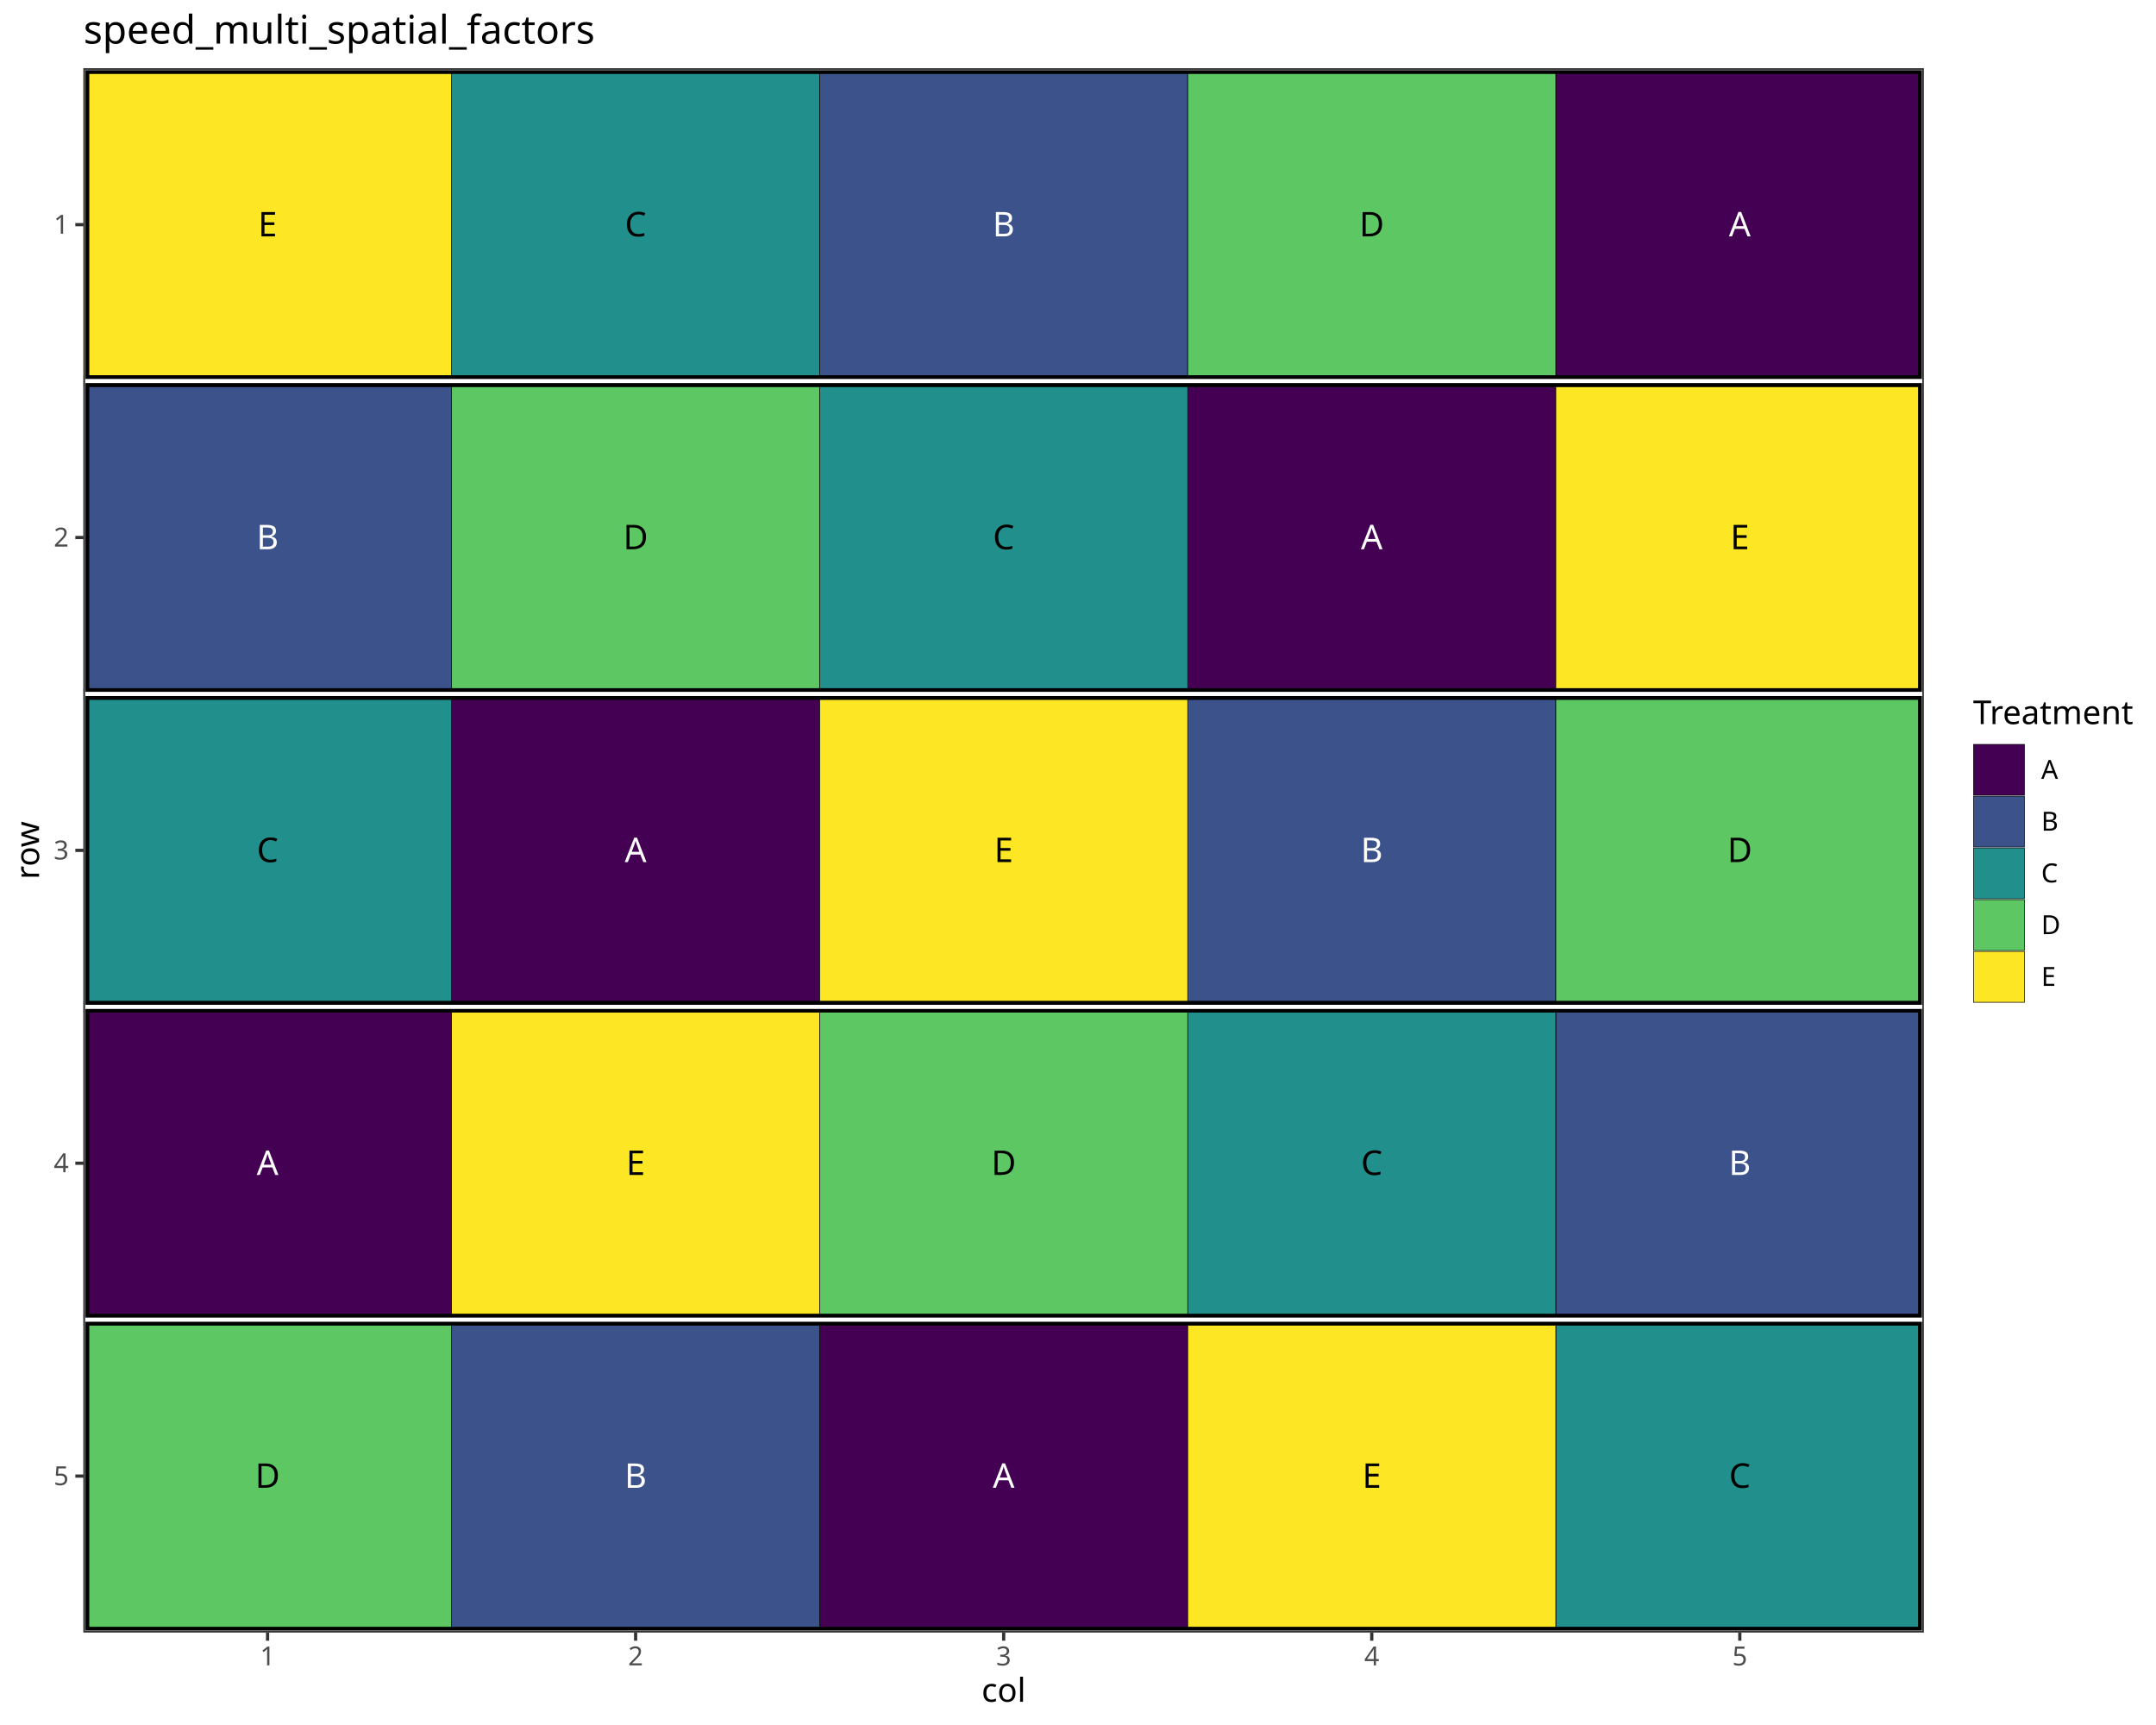
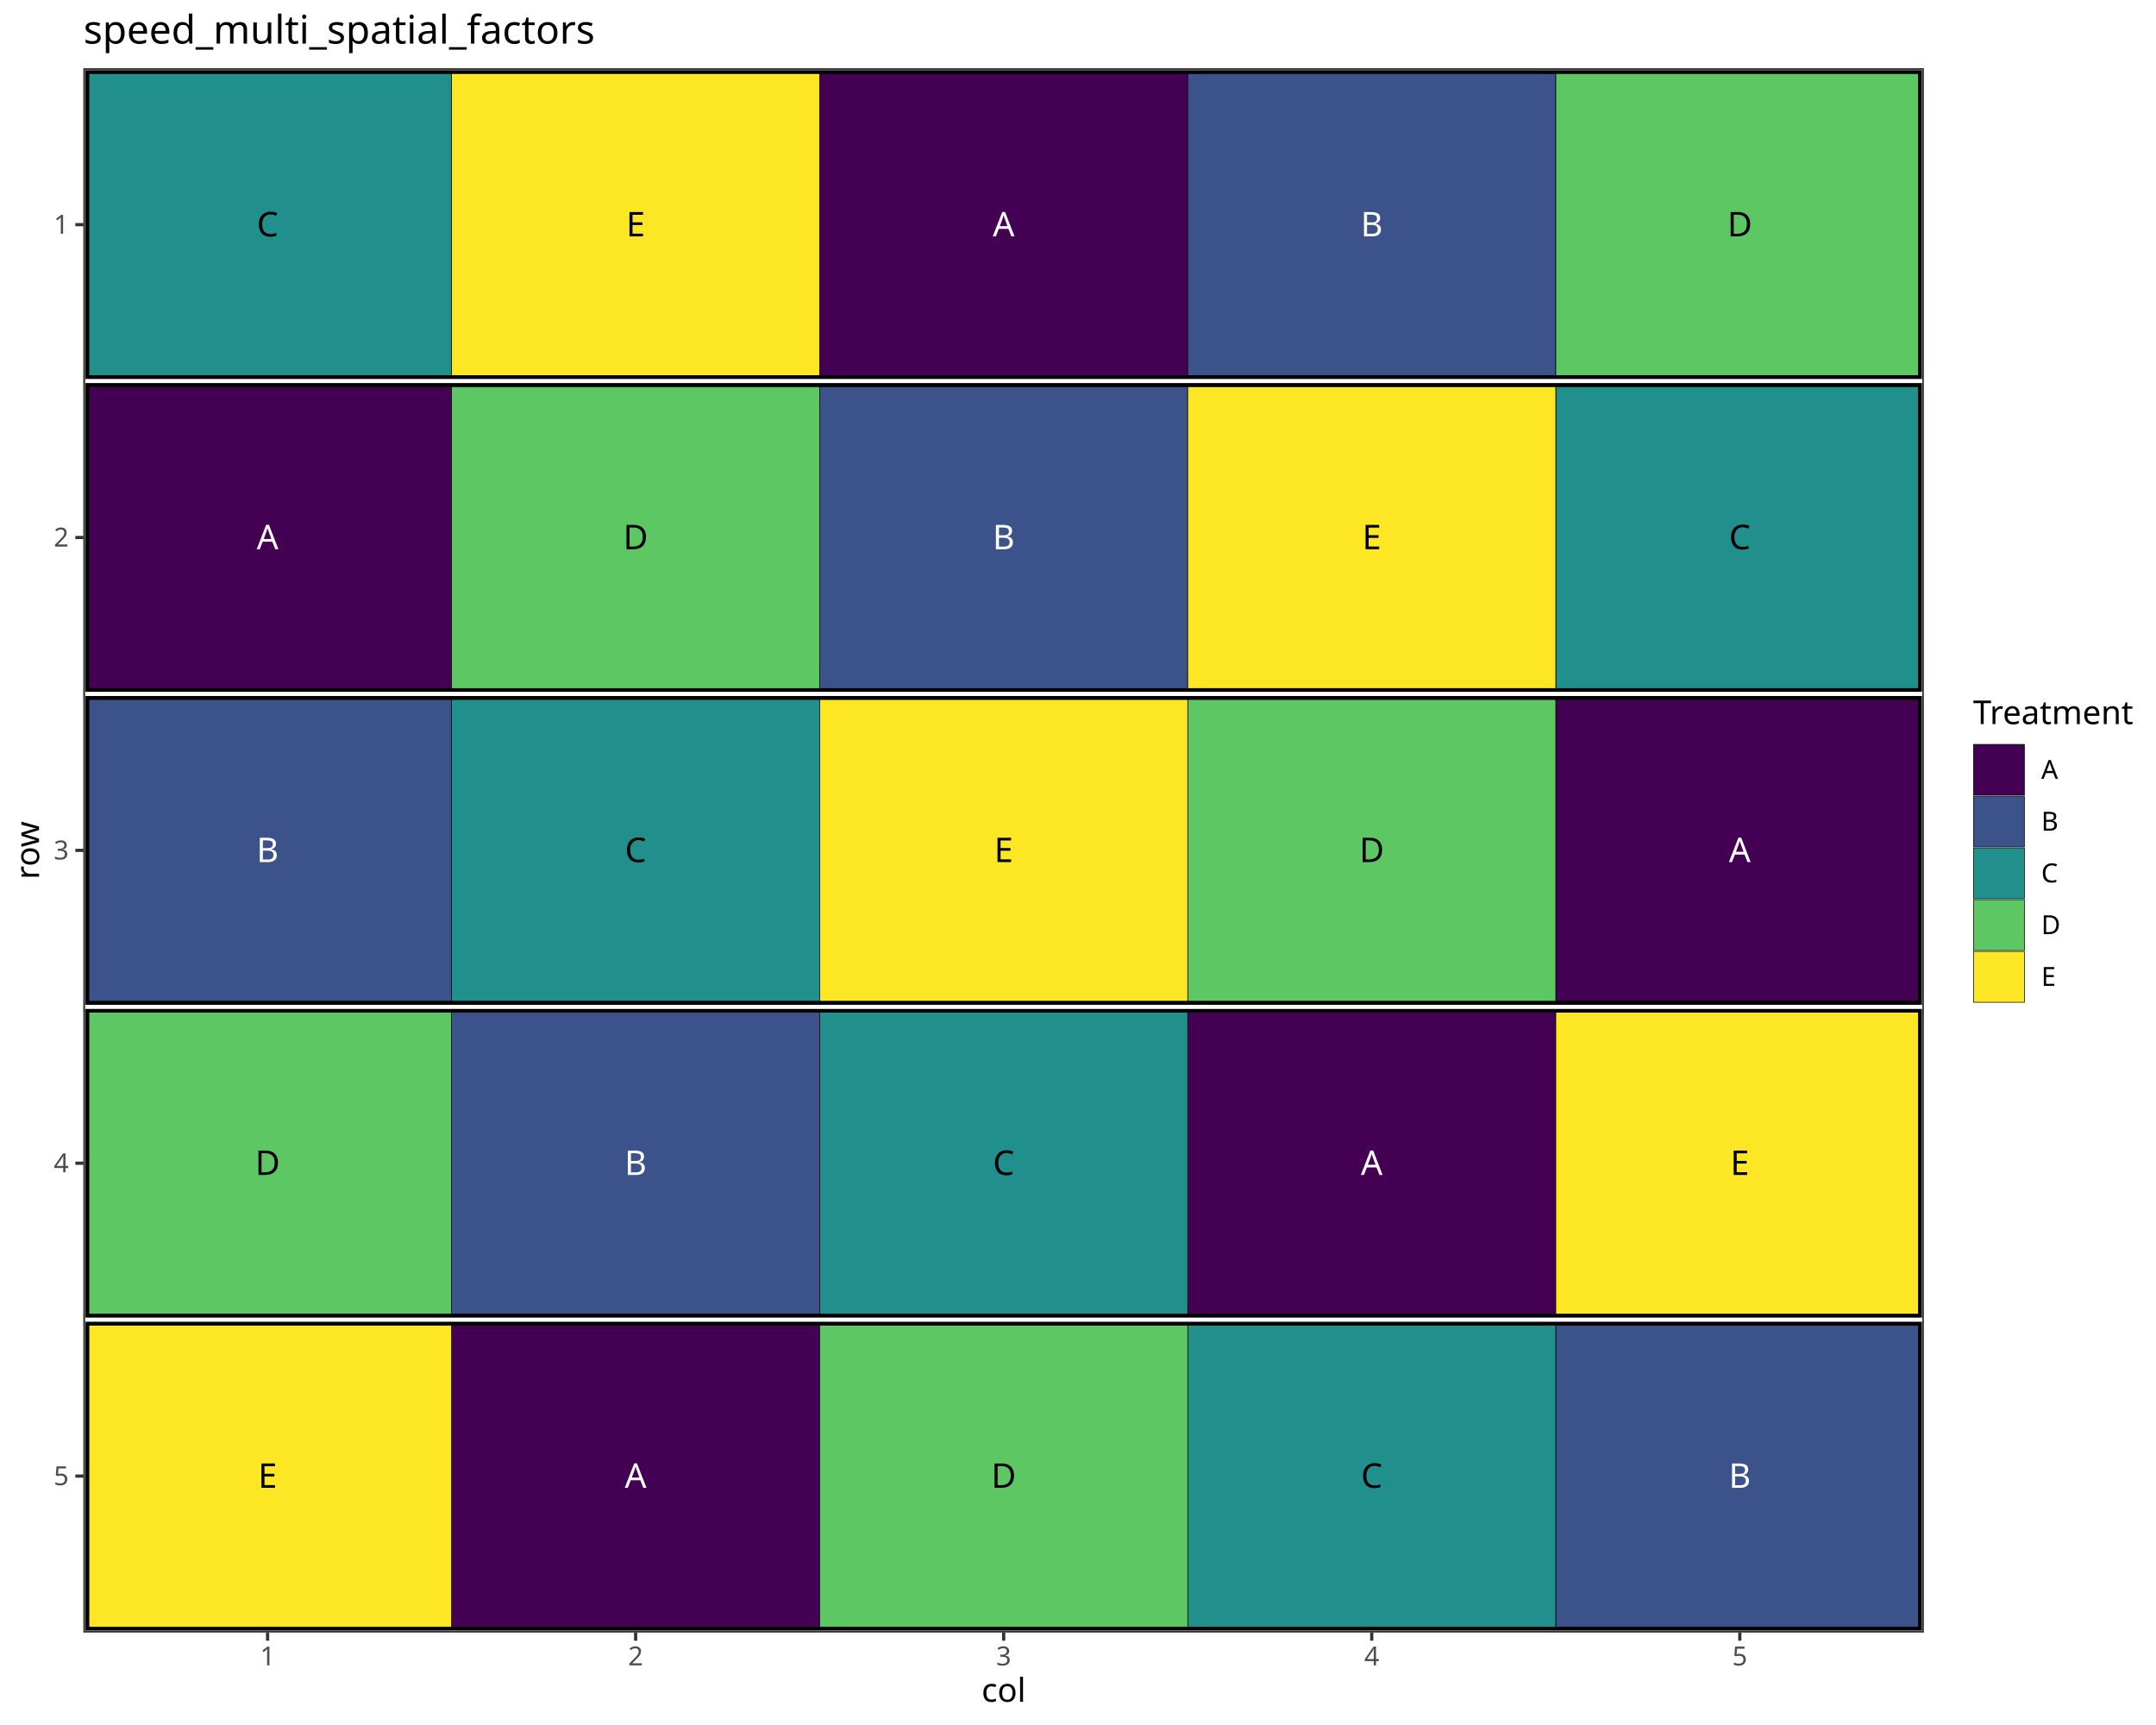
<svg xmlns="http://www.w3.org/2000/svg" class="svglite" data-engine-version="2.0" width="720.00pt" height="576.00pt" viewBox="0 0 720.00 576.00">
  <defs>
    <style type="text/css">
    .svglite line, .svglite polyline, .svglite polygon, .svglite path, .svglite rect, .svglite circle {
      fill: none;
      stroke: #000000;
      stroke-linecap: round;
      stroke-linejoin: round;
      stroke-miterlimit: 10.00;
    }
  </style>
  </defs>
  <rect width="100%" height="100%" style="stroke: none; fill: #FFFFFF;" />
  <defs>
    <clipPath id="cpMC4wMHw3MjAuMDB8MC4wMHw1NzYuMDA=">
      <rect x="0.00" y="0.00" width="720.00" height="576.00" />
    </clipPath>
  </defs>
  <g clip-path="url(#cpMC4wMHw3MjAuMDB8MC4wMHw1NzYuMDA=)">
    <rect x="-0" y="0.00" width="720.00" height="576.00" style="stroke-width: 1.07; stroke: #FFFFFF; fill: #FFFFFF;" />
  </g>
  <defs>
    <clipPath id="cpMjcuOTB8NjQyLjQ3fDIyLjc4fDU0NS4xMQ==">
      <rect x="27.90" y="22.78" width="614.57" height="522.33" />
    </clipPath>
  </defs>
  <g clip-path="url(#cpMjcuOTB8NjQyLjQ3fDIyLjc4fDU0NS4xMQ==)">
    <rect x="27.90" y="22.78" width="614.57" height="522.33" style="stroke-width: 1.07; stroke: none; fill: #FFFFFF;" />
    <polyline points="27.90,22.78 642.47,22.78 " style="stroke-width: 0.53; stroke: #EBEBEB; stroke-linecap: butt;" />
    <polyline points="27.90,127.25 642.47,127.25 " style="stroke-width: 0.53; stroke: #EBEBEB; stroke-linecap: butt;" />
    <polyline points="27.90,231.72 642.47,231.72 " style="stroke-width: 0.53; stroke: #EBEBEB; stroke-linecap: butt;" />
    <polyline points="27.90,336.18 642.47,336.18 " style="stroke-width: 0.53; stroke: #EBEBEB; stroke-linecap: butt;" />
    <polyline points="27.90,440.65 642.47,440.65 " style="stroke-width: 0.53; stroke: #EBEBEB; stroke-linecap: butt;" />
    <polyline points="27.90,545.11 642.47,545.11 " style="stroke-width: 0.53; stroke: #EBEBEB; stroke-linecap: butt;" />
    <polyline points="27.90,545.11 27.90,22.78 " style="stroke-width: 0.53; stroke: #EBEBEB; stroke-linecap: butt;" />
    <polyline points="150.81,545.11 150.81,22.78 " style="stroke-width: 0.53; stroke: #EBEBEB; stroke-linecap: butt;" />
    <polyline points="273.73,545.11 273.73,22.78 " style="stroke-width: 0.53; stroke: #EBEBEB; stroke-linecap: butt;" />
    <polyline points="396.64,545.11 396.64,22.78 " style="stroke-width: 0.53; stroke: #EBEBEB; stroke-linecap: butt;" />
    <polyline points="519.56,545.11 519.56,22.78 " style="stroke-width: 0.53; stroke: #EBEBEB; stroke-linecap: butt;" />
    <polyline points="642.47,545.11 642.47,22.78 " style="stroke-width: 0.53; stroke: #EBEBEB; stroke-linecap: butt;" />
    <polyline points="27.90,75.02 642.47,75.02 " style="stroke-width: 1.07; stroke: #EBEBEB; stroke-linecap: butt;" />
    <polyline points="27.90,179.48 642.47,179.48 " style="stroke-width: 1.07; stroke: #EBEBEB; stroke-linecap: butt;" />
    <polyline points="27.90,283.95 642.47,283.95 " style="stroke-width: 1.07; stroke: #EBEBEB; stroke-linecap: butt;" />
    <polyline points="27.90,388.41 642.47,388.41 " style="stroke-width: 1.07; stroke: #EBEBEB; stroke-linecap: butt;" />
    <polyline points="27.90,492.88 642.47,492.88 " style="stroke-width: 1.07; stroke: #EBEBEB; stroke-linecap: butt;" />
    <polyline points="89.36,545.11 89.36,22.78 " style="stroke-width: 1.07; stroke: #EBEBEB; stroke-linecap: butt;" />
    <polyline points="212.27,545.11 212.27,22.78 " style="stroke-width: 1.07; stroke: #EBEBEB; stroke-linecap: butt;" />
    <polyline points="335.18,545.11 335.18,22.78 " style="stroke-width: 1.07; stroke: #EBEBEB; stroke-linecap: butt;" />
    <polyline points="458.10,545.11 458.10,22.78 " style="stroke-width: 1.07; stroke: #EBEBEB; stroke-linecap: butt;" />
    <polyline points="581.01,545.11 581.01,22.78 " style="stroke-width: 1.07; stroke: #EBEBEB; stroke-linecap: butt;" />
-     <rect x="150.81" y="231.72" width="122.91" height="104.47" style="stroke-width: 0.21; stroke-linecap: butt; stroke-linejoin: miter; fill: #440154;" />
-     <rect x="519.56" y="22.78" width="122.91" height="104.47" style="stroke-width: 0.21; stroke-linecap: butt; stroke-linejoin: miter; fill: #440154;" />
-     <rect x="273.73" y="440.65" width="122.91" height="104.47" style="stroke-width: 0.21; stroke-linecap: butt; stroke-linejoin: miter; fill: #440154;" />
-     <rect x="27.90" y="336.18" width="122.91" height="104.47" style="stroke-width: 0.21; stroke-linecap: butt; stroke-linejoin: miter; fill: #440154;" />
-     <rect x="396.64" y="127.25" width="122.91" height="104.47" style="stroke-width: 0.21; stroke-linecap: butt; stroke-linejoin: miter; fill: #440154;" />
-     <rect x="27.90" y="127.25" width="122.91" height="104.47" style="stroke-width: 0.21; stroke-linecap: butt; stroke-linejoin: miter; fill: #3B528B;" />
-     <rect x="273.73" y="22.78" width="122.91" height="104.47" style="stroke-width: 0.21; stroke-linecap: butt; stroke-linejoin: miter; fill: #3B528B;" />
-     <rect x="519.56" y="336.18" width="122.91" height="104.47" style="stroke-width: 0.21; stroke-linecap: butt; stroke-linejoin: miter; fill: #3B528B;" />
-     <rect x="396.64" y="231.72" width="122.91" height="104.47" style="stroke-width: 0.21; stroke-linecap: butt; stroke-linejoin: miter; fill: #3B528B;" />
-     <rect x="150.81" y="440.65" width="122.91" height="104.47" style="stroke-width: 0.21; stroke-linecap: butt; stroke-linejoin: miter; fill: #3B528B;" />
-     <rect x="27.90" y="231.72" width="122.91" height="104.47" style="stroke-width: 0.21; stroke-linecap: butt; stroke-linejoin: miter; fill: #21908C;" />
-     <rect x="150.81" y="22.78" width="122.91" height="104.47" style="stroke-width: 0.21; stroke-linecap: butt; stroke-linejoin: miter; fill: #21908C;" />
-     <rect x="396.64" y="336.18" width="122.91" height="104.47" style="stroke-width: 0.21; stroke-linecap: butt; stroke-linejoin: miter; fill: #21908C;" />
-     <rect x="273.73" y="127.25" width="122.91" height="104.47" style="stroke-width: 0.21; stroke-linecap: butt; stroke-linejoin: miter; fill: #21908C;" />
-     <rect x="519.56" y="440.65" width="122.91" height="104.47" style="stroke-width: 0.21; stroke-linecap: butt; stroke-linejoin: miter; fill: #21908C;" />
+     <rect x="273.73" y="22.78" width="122.91" height="104.47" style="stroke-width: 0.21; stroke-linecap: butt; stroke-linejoin: miter; fill: #440154;" />
+     <rect x="519.56" y="231.72" width="122.91" height="104.47" style="stroke-width: 0.21; stroke-linecap: butt; stroke-linejoin: miter; fill: #440154;" />
+     <rect x="396.64" y="336.18" width="122.91" height="104.47" style="stroke-width: 0.21; stroke-linecap: butt; stroke-linejoin: miter; fill: #440154;" />
+     <rect x="27.90" y="127.25" width="122.91" height="104.47" style="stroke-width: 0.21; stroke-linecap: butt; stroke-linejoin: miter; fill: #440154;" />
+     <rect x="150.81" y="440.65" width="122.91" height="104.47" style="stroke-width: 0.21; stroke-linecap: butt; stroke-linejoin: miter; fill: #440154;" />
+     <rect x="27.90" y="231.72" width="122.91" height="104.47" style="stroke-width: 0.21; stroke-linecap: butt; stroke-linejoin: miter; fill: #3B528B;" />
+     <rect x="396.64" y="22.78" width="122.91" height="104.47" style="stroke-width: 0.21; stroke-linecap: butt; stroke-linejoin: miter; fill: #3B528B;" />
+     <rect x="150.81" y="336.18" width="122.91" height="104.47" style="stroke-width: 0.21; stroke-linecap: butt; stroke-linejoin: miter; fill: #3B528B;" />
+     <rect x="273.73" y="127.25" width="122.91" height="104.47" style="stroke-width: 0.21; stroke-linecap: butt; stroke-linejoin: miter; fill: #3B528B;" />
+     <rect x="519.56" y="440.65" width="122.91" height="104.47" style="stroke-width: 0.21; stroke-linecap: butt; stroke-linejoin: miter; fill: #3B528B;" />
+     <rect x="27.90" y="22.78" width="122.91" height="104.47" style="stroke-width: 0.21; stroke-linecap: butt; stroke-linejoin: miter; fill: #21908C;" />
+     <rect x="519.56" y="127.25" width="122.91" height="104.47" style="stroke-width: 0.21; stroke-linecap: butt; stroke-linejoin: miter; fill: #21908C;" />
+     <rect x="150.81" y="231.72" width="122.91" height="104.47" style="stroke-width: 0.21; stroke-linecap: butt; stroke-linejoin: miter; fill: #21908C;" />
+     <rect x="273.73" y="336.18" width="122.91" height="104.47" style="stroke-width: 0.21; stroke-linecap: butt; stroke-linejoin: miter; fill: #21908C;" />
+     <rect x="396.64" y="440.65" width="122.91" height="104.47" style="stroke-width: 0.21; stroke-linecap: butt; stroke-linejoin: miter; fill: #21908C;" />
    <rect x="150.81" y="127.25" width="122.91" height="104.47" style="stroke-width: 0.21; stroke-linecap: butt; stroke-linejoin: miter; fill: #5DC863;" />
-     <rect x="396.64" y="22.78" width="122.91" height="104.47" style="stroke-width: 0.21; stroke-linecap: butt; stroke-linejoin: miter; fill: #5DC863;" />
-     <rect x="27.90" y="440.65" width="122.91" height="104.47" style="stroke-width: 0.21; stroke-linecap: butt; stroke-linejoin: miter; fill: #5DC863;" />
-     <rect x="519.56" y="231.72" width="122.91" height="104.47" style="stroke-width: 0.21; stroke-linecap: butt; stroke-linejoin: miter; fill: #5DC863;" />
-     <rect x="273.73" y="336.18" width="122.91" height="104.47" style="stroke-width: 0.21; stroke-linecap: butt; stroke-linejoin: miter; fill: #5DC863;" />
-     <rect x="27.90" y="22.78" width="122.91" height="104.47" style="stroke-width: 0.21; stroke-linecap: butt; stroke-linejoin: miter; fill: #FDE725;" />
-     <rect x="519.56" y="127.25" width="122.91" height="104.47" style="stroke-width: 0.21; stroke-linecap: butt; stroke-linejoin: miter; fill: #FDE725;" />
-     <rect x="396.64" y="440.65" width="122.91" height="104.47" style="stroke-width: 0.21; stroke-linecap: butt; stroke-linejoin: miter; fill: #FDE725;" />
+     <rect x="396.64" y="231.72" width="122.91" height="104.47" style="stroke-width: 0.21; stroke-linecap: butt; stroke-linejoin: miter; fill: #5DC863;" />
+     <rect x="273.73" y="440.65" width="122.91" height="104.47" style="stroke-width: 0.21; stroke-linecap: butt; stroke-linejoin: miter; fill: #5DC863;" />
+     <rect x="27.90" y="336.18" width="122.91" height="104.47" style="stroke-width: 0.21; stroke-linecap: butt; stroke-linejoin: miter; fill: #5DC863;" />
+     <rect x="519.56" y="22.78" width="122.91" height="104.47" style="stroke-width: 0.21; stroke-linecap: butt; stroke-linejoin: miter; fill: #5DC863;" />
+     <rect x="396.64" y="127.25" width="122.91" height="104.47" style="stroke-width: 0.21; stroke-linecap: butt; stroke-linejoin: miter; fill: #FDE725;" />
    <rect x="273.73" y="231.72" width="122.91" height="104.47" style="stroke-width: 0.21; stroke-linecap: butt; stroke-linejoin: miter; fill: #FDE725;" />
-     <rect x="150.81" y="336.18" width="122.91" height="104.47" style="stroke-width: 0.21; stroke-linecap: butt; stroke-linejoin: miter; fill: #FDE725;" />
-     <text x="212.27" y="287.86" text-anchor="middle" style="font-size: 11.38px; fill: #FFFFFF; font-family: sans;" textLength="7.59px" lengthAdjust="spacingAndGlyphs">A</text>
-     <text x="581.01" y="78.93" text-anchor="middle" style="font-size: 11.38px; fill: #FFFFFF; font-family: sans;" textLength="7.59px" lengthAdjust="spacingAndGlyphs">A</text>
-     <text x="335.18" y="496.80" text-anchor="middle" style="font-size: 11.38px; fill: #FFFFFF; font-family: sans;" textLength="7.59px" lengthAdjust="spacingAndGlyphs">A</text>
-     <text x="89.36" y="392.33" text-anchor="middle" style="font-size: 11.38px; fill: #FFFFFF; font-family: sans;" textLength="7.59px" lengthAdjust="spacingAndGlyphs">A</text>
-     <text x="458.10" y="183.40" text-anchor="middle" style="font-size: 11.38px; fill: #FFFFFF; font-family: sans;" textLength="7.59px" lengthAdjust="spacingAndGlyphs">A</text>
-     <text x="89.36" y="183.40" text-anchor="middle" style="font-size: 11.38px; fill: #FFFFFF; font-family: sans;" textLength="7.59px" lengthAdjust="spacingAndGlyphs">B</text>
-     <text x="335.18" y="78.93" text-anchor="middle" style="font-size: 11.38px; fill: #FFFFFF; font-family: sans;" textLength="7.59px" lengthAdjust="spacingAndGlyphs">B</text>
-     <text x="581.01" y="392.33" text-anchor="middle" style="font-size: 11.38px; fill: #FFFFFF; font-family: sans;" textLength="7.59px" lengthAdjust="spacingAndGlyphs">B</text>
-     <text x="458.10" y="287.86" text-anchor="middle" style="font-size: 11.38px; fill: #FFFFFF; font-family: sans;" textLength="7.59px" lengthAdjust="spacingAndGlyphs">B</text>
-     <text x="212.27" y="496.80" text-anchor="middle" style="font-size: 11.38px; fill: #FFFFFF; font-family: sans;" textLength="7.59px" lengthAdjust="spacingAndGlyphs">B</text>
-     <text x="89.36" y="287.86" text-anchor="middle" style="font-size: 11.38px; font-family: sans;" textLength="8.22px" lengthAdjust="spacingAndGlyphs">C</text>
-     <text x="212.27" y="78.93" text-anchor="middle" style="font-size: 11.38px; font-family: sans;" textLength="8.22px" lengthAdjust="spacingAndGlyphs">C</text>
-     <text x="458.10" y="392.33" text-anchor="middle" style="font-size: 11.38px; font-family: sans;" textLength="8.22px" lengthAdjust="spacingAndGlyphs">C</text>
-     <text x="335.18" y="183.40" text-anchor="middle" style="font-size: 11.38px; font-family: sans;" textLength="8.22px" lengthAdjust="spacingAndGlyphs">C</text>
-     <text x="581.01" y="496.80" text-anchor="middle" style="font-size: 11.38px; font-family: sans;" textLength="8.22px" lengthAdjust="spacingAndGlyphs">C</text>
+     <rect x="150.81" y="22.78" width="122.91" height="104.47" style="stroke-width: 0.21; stroke-linecap: butt; stroke-linejoin: miter; fill: #FDE725;" />
+     <rect x="519.56" y="336.18" width="122.91" height="104.47" style="stroke-width: 0.21; stroke-linecap: butt; stroke-linejoin: miter; fill: #FDE725;" />
+     <rect x="27.90" y="440.65" width="122.91" height="104.47" style="stroke-width: 0.21; stroke-linecap: butt; stroke-linejoin: miter; fill: #FDE725;" />
+     <text x="335.18" y="78.93" text-anchor="middle" style="font-size: 11.38px; fill: #FFFFFF; font-family: sans;" textLength="7.59px" lengthAdjust="spacingAndGlyphs">A</text>
+     <text x="581.01" y="287.86" text-anchor="middle" style="font-size: 11.38px; fill: #FFFFFF; font-family: sans;" textLength="7.59px" lengthAdjust="spacingAndGlyphs">A</text>
+     <text x="458.10" y="392.33" text-anchor="middle" style="font-size: 11.38px; fill: #FFFFFF; font-family: sans;" textLength="7.59px" lengthAdjust="spacingAndGlyphs">A</text>
+     <text x="89.36" y="183.40" text-anchor="middle" style="font-size: 11.38px; fill: #FFFFFF; font-family: sans;" textLength="7.59px" lengthAdjust="spacingAndGlyphs">A</text>
+     <text x="212.27" y="496.80" text-anchor="middle" style="font-size: 11.38px; fill: #FFFFFF; font-family: sans;" textLength="7.59px" lengthAdjust="spacingAndGlyphs">A</text>
+     <text x="89.36" y="287.86" text-anchor="middle" style="font-size: 11.38px; fill: #FFFFFF; font-family: sans;" textLength="7.59px" lengthAdjust="spacingAndGlyphs">B</text>
+     <text x="458.10" y="78.93" text-anchor="middle" style="font-size: 11.38px; fill: #FFFFFF; font-family: sans;" textLength="7.59px" lengthAdjust="spacingAndGlyphs">B</text>
+     <text x="212.27" y="392.33" text-anchor="middle" style="font-size: 11.38px; fill: #FFFFFF; font-family: sans;" textLength="7.59px" lengthAdjust="spacingAndGlyphs">B</text>
+     <text x="335.18" y="183.40" text-anchor="middle" style="font-size: 11.38px; fill: #FFFFFF; font-family: sans;" textLength="7.59px" lengthAdjust="spacingAndGlyphs">B</text>
+     <text x="581.01" y="496.80" text-anchor="middle" style="font-size: 11.38px; fill: #FFFFFF; font-family: sans;" textLength="7.59px" lengthAdjust="spacingAndGlyphs">B</text>
+     <text x="89.36" y="78.93" text-anchor="middle" style="font-size: 11.38px; font-family: sans;" textLength="8.22px" lengthAdjust="spacingAndGlyphs">C</text>
+     <text x="581.01" y="183.40" text-anchor="middle" style="font-size: 11.38px; font-family: sans;" textLength="8.22px" lengthAdjust="spacingAndGlyphs">C</text>
+     <text x="212.27" y="287.86" text-anchor="middle" style="font-size: 11.38px; font-family: sans;" textLength="8.22px" lengthAdjust="spacingAndGlyphs">C</text>
+     <text x="335.18" y="392.33" text-anchor="middle" style="font-size: 11.38px; font-family: sans;" textLength="8.22px" lengthAdjust="spacingAndGlyphs">C</text>
+     <text x="458.10" y="496.80" text-anchor="middle" style="font-size: 11.38px; font-family: sans;" textLength="8.22px" lengthAdjust="spacingAndGlyphs">C</text>
    <text x="212.27" y="183.40" text-anchor="middle" style="font-size: 11.38px; font-family: sans;" textLength="8.22px" lengthAdjust="spacingAndGlyphs">D</text>
-     <text x="458.10" y="78.93" text-anchor="middle" style="font-size: 11.38px; font-family: sans;" textLength="8.22px" lengthAdjust="spacingAndGlyphs">D</text>
-     <text x="89.36" y="496.80" text-anchor="middle" style="font-size: 11.38px; font-family: sans;" textLength="8.22px" lengthAdjust="spacingAndGlyphs">D</text>
-     <text x="581.01" y="287.86" text-anchor="middle" style="font-size: 11.38px; font-family: sans;" textLength="8.22px" lengthAdjust="spacingAndGlyphs">D</text>
-     <text x="335.18" y="392.33" text-anchor="middle" style="font-size: 11.38px; font-family: sans;" textLength="8.22px" lengthAdjust="spacingAndGlyphs">D</text>
-     <text x="89.36" y="78.93" text-anchor="middle" style="font-size: 11.38px; font-family: sans;" textLength="7.59px" lengthAdjust="spacingAndGlyphs">E</text>
-     <text x="581.01" y="183.40" text-anchor="middle" style="font-size: 11.38px; font-family: sans;" textLength="7.59px" lengthAdjust="spacingAndGlyphs">E</text>
-     <text x="458.10" y="496.80" text-anchor="middle" style="font-size: 11.38px; font-family: sans;" textLength="7.59px" lengthAdjust="spacingAndGlyphs">E</text>
+     <text x="458.10" y="287.86" text-anchor="middle" style="font-size: 11.38px; font-family: sans;" textLength="8.22px" lengthAdjust="spacingAndGlyphs">D</text>
+     <text x="335.18" y="496.80" text-anchor="middle" style="font-size: 11.38px; font-family: sans;" textLength="8.22px" lengthAdjust="spacingAndGlyphs">D</text>
+     <text x="89.36" y="392.33" text-anchor="middle" style="font-size: 11.38px; font-family: sans;" textLength="8.22px" lengthAdjust="spacingAndGlyphs">D</text>
+     <text x="581.01" y="78.93" text-anchor="middle" style="font-size: 11.38px; font-family: sans;" textLength="8.22px" lengthAdjust="spacingAndGlyphs">D</text>
+     <text x="458.10" y="183.40" text-anchor="middle" style="font-size: 11.38px; font-family: sans;" textLength="7.59px" lengthAdjust="spacingAndGlyphs">E</text>
    <text x="335.18" y="287.86" text-anchor="middle" style="font-size: 11.38px; font-family: sans;" textLength="7.59px" lengthAdjust="spacingAndGlyphs">E</text>
-     <text x="212.27" y="392.33" text-anchor="middle" style="font-size: 11.38px; font-family: sans;" textLength="7.59px" lengthAdjust="spacingAndGlyphs">E</text>
+     <text x="212.27" y="78.93" text-anchor="middle" style="font-size: 11.38px; font-family: sans;" textLength="7.59px" lengthAdjust="spacingAndGlyphs">E</text>
+     <text x="581.01" y="392.33" text-anchor="middle" style="font-size: 11.38px; font-family: sans;" textLength="7.59px" lengthAdjust="spacingAndGlyphs">E</text>
+     <text x="89.36" y="496.80" text-anchor="middle" style="font-size: 11.38px; font-family: sans;" textLength="7.59px" lengthAdjust="spacingAndGlyphs">E</text>
    <rect x="27.90" y="22.78" width="614.57" height="104.47" style="stroke-width: 3.84; stroke-linecap: butt; stroke-linejoin: miter;" />
    <rect x="27.90" y="127.25" width="614.57" height="104.47" style="stroke-width: 3.84; stroke-linecap: butt; stroke-linejoin: miter;" />
    <rect x="27.90" y="231.72" width="614.57" height="104.47" style="stroke-width: 3.84; stroke-linecap: butt; stroke-linejoin: miter;" />
    <rect x="27.90" y="336.18" width="614.57" height="104.47" style="stroke-width: 3.84; stroke-linecap: butt; stroke-linejoin: miter;" />
    <rect x="27.90" y="440.65" width="614.57" height="104.47" style="stroke-width: 3.84; stroke-linecap: butt; stroke-linejoin: miter;" />
    <rect x="27.90" y="22.78" width="614.57" height="104.47" style="stroke-width: 1.28; stroke: #FFFFFF; stroke-linecap: butt; stroke-linejoin: miter;" />
    <rect x="27.90" y="127.25" width="614.57" height="104.47" style="stroke-width: 1.28; stroke: #FFFFFF; stroke-linecap: butt; stroke-linejoin: miter;" />
    <rect x="27.90" y="231.72" width="614.57" height="104.47" style="stroke-width: 1.28; stroke: #FFFFFF; stroke-linecap: butt; stroke-linejoin: miter;" />
    <rect x="27.90" y="336.18" width="614.57" height="104.47" style="stroke-width: 1.28; stroke: #FFFFFF; stroke-linecap: butt; stroke-linejoin: miter;" />
    <rect x="27.90" y="440.65" width="614.57" height="104.47" style="stroke-width: 1.28; stroke: #FFFFFF; stroke-linecap: butt; stroke-linejoin: miter;" />
    <rect x="27.90" y="22.78" width="614.57" height="522.33" style="stroke-width: 1.07; stroke: #333333;" />
  </g>
  <g clip-path="url(#cpMC4wMHw3MjAuMDB8MC4wMHw1NzYuMDA=)">
    <text x="22.97" y="78.04" text-anchor="end" style="font-size: 8.80px; fill: #4D4D4D; font-family: sans;" textLength="4.89px" lengthAdjust="spacingAndGlyphs">1</text>
    <text x="22.97" y="182.51" text-anchor="end" style="font-size: 8.80px; fill: #4D4D4D; font-family: sans;" textLength="4.89px" lengthAdjust="spacingAndGlyphs">2</text>
    <text x="22.97" y="286.98" text-anchor="end" style="font-size: 8.80px; fill: #4D4D4D; font-family: sans;" textLength="4.89px" lengthAdjust="spacingAndGlyphs">3</text>
    <text x="22.97" y="391.44" text-anchor="end" style="font-size: 8.80px; fill: #4D4D4D; font-family: sans;" textLength="4.89px" lengthAdjust="spacingAndGlyphs">4</text>
    <text x="22.97" y="495.91" text-anchor="end" style="font-size: 8.80px; fill: #4D4D4D; font-family: sans;" textLength="4.89px" lengthAdjust="spacingAndGlyphs">5</text>
    <polyline points="25.16,75.02 27.90,75.02 " style="stroke-width: 1.07; stroke: #333333; stroke-linecap: butt;" />
    <polyline points="25.16,179.48 27.90,179.48 " style="stroke-width: 1.07; stroke: #333333; stroke-linecap: butt;" />
    <polyline points="25.16,283.95 27.90,283.95 " style="stroke-width: 1.07; stroke: #333333; stroke-linecap: butt;" />
    <polyline points="25.16,388.41 27.90,388.41 " style="stroke-width: 1.07; stroke: #333333; stroke-linecap: butt;" />
    <polyline points="25.16,492.88 27.90,492.88 " style="stroke-width: 1.07; stroke: #333333; stroke-linecap: butt;" />
    <polyline points="89.36,547.85 89.36,545.11 " style="stroke-width: 1.07; stroke: #333333; stroke-linecap: butt;" />
    <polyline points="212.27,547.85 212.27,545.11 " style="stroke-width: 1.07; stroke: #333333; stroke-linecap: butt;" />
    <polyline points="335.18,547.85 335.18,545.11 " style="stroke-width: 1.07; stroke: #333333; stroke-linecap: butt;" />
    <polyline points="458.10,547.85 458.10,545.11 " style="stroke-width: 1.07; stroke: #333333; stroke-linecap: butt;" />
    <polyline points="581.01,547.85 581.01,545.11 " style="stroke-width: 1.07; stroke: #333333; stroke-linecap: butt;" />
    <text x="89.36" y="556.10" text-anchor="middle" style="font-size: 8.80px; fill: #4D4D4D; font-family: sans;" textLength="4.89px" lengthAdjust="spacingAndGlyphs">1</text>
    <text x="212.27" y="556.10" text-anchor="middle" style="font-size: 8.80px; fill: #4D4D4D; font-family: sans;" textLength="4.89px" lengthAdjust="spacingAndGlyphs">2</text>
    <text x="335.18" y="556.10" text-anchor="middle" style="font-size: 8.80px; fill: #4D4D4D; font-family: sans;" textLength="4.89px" lengthAdjust="spacingAndGlyphs">3</text>
    <text x="458.10" y="556.10" text-anchor="middle" style="font-size: 8.80px; fill: #4D4D4D; font-family: sans;" textLength="4.89px" lengthAdjust="spacingAndGlyphs">4</text>
    <text x="581.01" y="556.10" text-anchor="middle" style="font-size: 8.80px; fill: #4D4D4D; font-family: sans;" textLength="4.89px" lengthAdjust="spacingAndGlyphs">5</text>
    <text x="335.18" y="568.24" text-anchor="middle" style="font-size: 11.00px; font-family: sans;" textLength="14.06px" lengthAdjust="spacingAndGlyphs">col</text>
    <text transform="translate(13.05,283.95) rotate(-90)" text-anchor="middle" style="font-size: 11.00px; font-family: sans;" textLength="17.73px" lengthAdjust="spacingAndGlyphs">row</text>
    <rect x="653.43" y="227.60" width="61.09" height="112.69" style="stroke-width: 1.07; stroke: none; fill: #FFFFFF;" />
    <text x="658.91" y="241.79" style="font-size: 11.00px; font-family: sans;" textLength="50.13px" lengthAdjust="spacingAndGlyphs">Treatment</text>
    <rect x="658.91" y="248.41" width="17.28" height="17.28" style="stroke-width: 1.07; stroke: none; fill: #FFFFFF;" />
    <rect x="659.05" y="248.56" width="17.00" height="17.00" style="stroke-width: 0.21; stroke-linecap: butt; stroke-linejoin: miter; fill: #440154;" />
    <rect x="658.91" y="265.69" width="17.28" height="17.28" style="stroke-width: 1.07; stroke: none; fill: #FFFFFF;" />
    <rect x="659.05" y="265.84" width="17.00" height="17.00" style="stroke-width: 0.21; stroke-linecap: butt; stroke-linejoin: miter; fill: #3B528B;" />
    <rect x="658.91" y="282.97" width="17.28" height="17.28" style="stroke-width: 1.07; stroke: none; fill: #FFFFFF;" />
    <rect x="659.05" y="283.12" width="17.00" height="17.00" style="stroke-width: 0.21; stroke-linecap: butt; stroke-linejoin: miter; fill: #21908C;" />
    <rect x="658.91" y="300.25" width="17.28" height="17.28" style="stroke-width: 1.07; stroke: none; fill: #FFFFFF;" />
    <rect x="659.05" y="300.40" width="17.00" height="17.00" style="stroke-width: 0.21; stroke-linecap: butt; stroke-linejoin: miter; fill: #5DC863;" />
    <rect x="658.91" y="317.53" width="17.28" height="17.28" style="stroke-width: 1.07; stroke: none; fill: #FFFFFF;" />
    <rect x="659.05" y="317.68" width="17.00" height="17.00" style="stroke-width: 0.21; stroke-linecap: butt; stroke-linejoin: miter; fill: #FDE725;" />
    <text x="681.67" y="260.08" style="font-size: 8.80px; font-family: sans;" textLength="5.87px" lengthAdjust="spacingAndGlyphs">A</text>
    <text x="681.67" y="277.36" style="font-size: 8.80px; font-family: sans;" textLength="5.87px" lengthAdjust="spacingAndGlyphs">B</text>
    <text x="681.67" y="294.64" style="font-size: 8.80px; font-family: sans;" textLength="6.36px" lengthAdjust="spacingAndGlyphs">C</text>
    <text x="681.67" y="311.92" style="font-size: 8.80px; font-family: sans;" textLength="6.36px" lengthAdjust="spacingAndGlyphs">D</text>
    <text x="681.67" y="329.20" style="font-size: 8.80px; font-family: sans;" textLength="5.87px" lengthAdjust="spacingAndGlyphs">E</text>
    <text x="27.90" y="14.56" style="font-size: 13.20px; font-family: sans;" textLength="163.65px" lengthAdjust="spacingAndGlyphs">speed_multi_spatial_factors</text>
  </g>
</svg>
